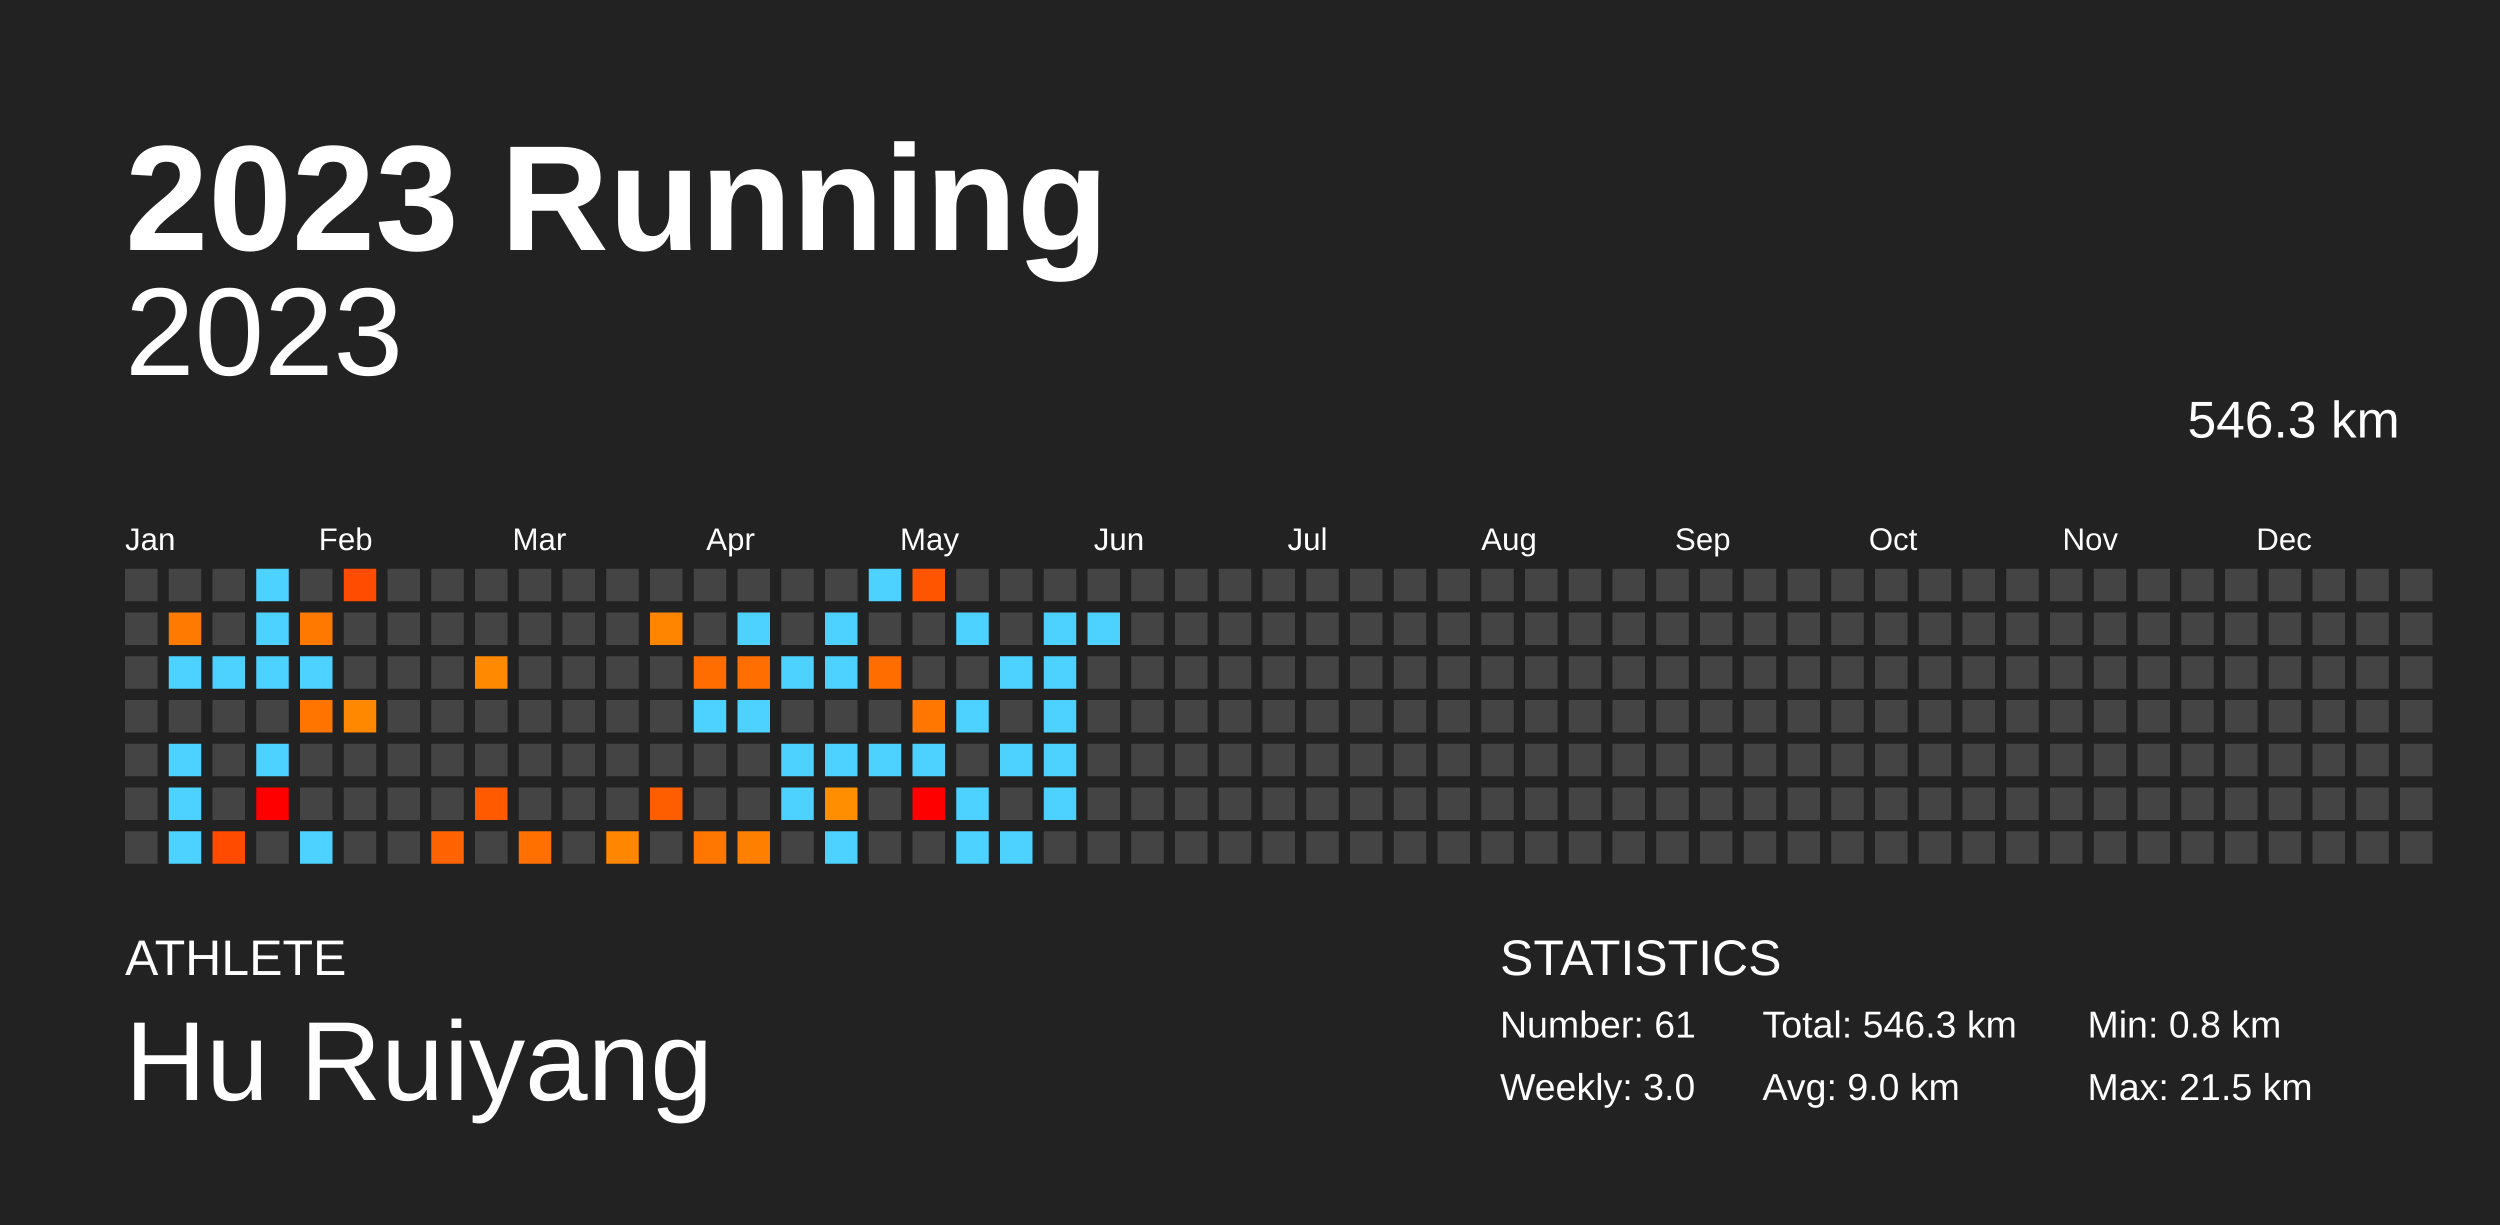
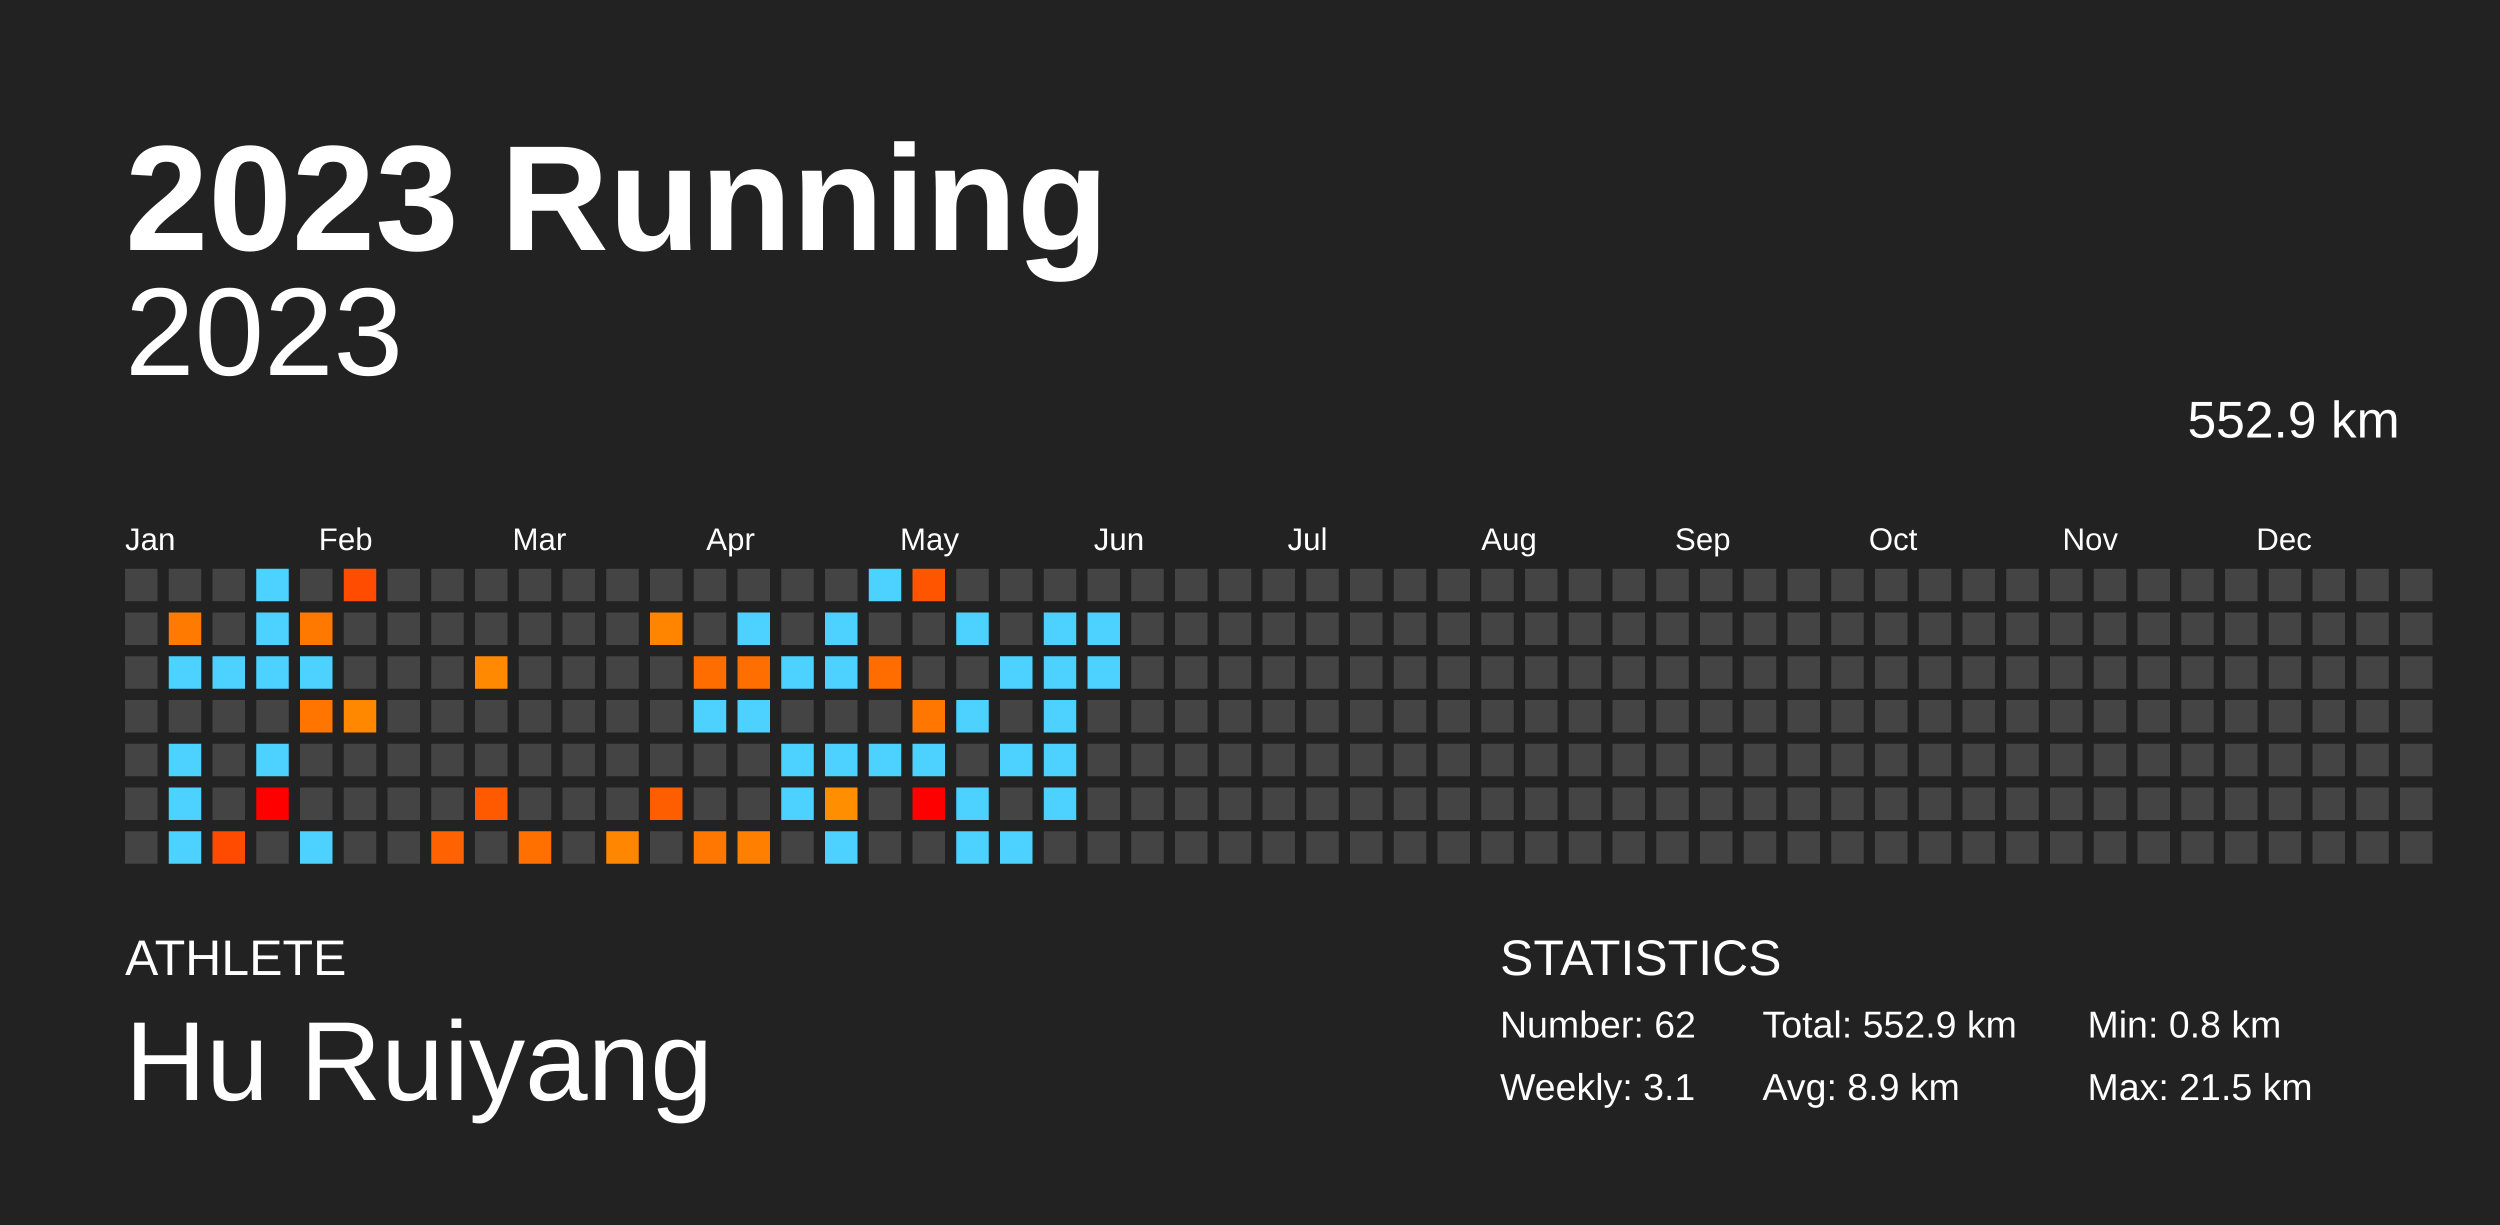
<svg xmlns="http://www.w3.org/2000/svg" baseProfile="full" height="98mm" version="1.1" viewBox="0,0,200,98" width="200mm">
  <defs />
  <rect fill="#222222" height="98" width="200" x="0" y="0" />
  <text fill="#FFFFFF" style="font-size:12px; font-family:Arial; font-weight:bold;" x="10" y="20">2023 Running</text>
  <text fill="#FFFFFF" style="font-size:4px; font-family:Arial" x="10" y="78">ATHLETE</text>
  <text fill="#FFFFFF" style="font-size:9px; font-family:Arial" x="10" y="88">Hu Ruiyang</text>
  <text fill="#FFFFFF" style="font-size:4px; font-family:Arial" x="120" y="78">STATISTICS</text>
-   <text fill="#FFFFFF" style="font-size:3px; font-family:Arial" x="120" y="83">Number: 61</text>
-   <text fill="#FFFFFF" style="font-size:3px; font-family:Arial" x="120" y="88">Weekly: 3.0</text>
-   <text fill="#FFFFFF" style="font-size:3px; font-family:Arial" x="141" y="83">Total: 546.3 km</text>
-   <text fill="#FFFFFF" style="font-size:3px; font-family:Arial" x="141" y="88">Avg: 9.0 km</text>
+   <text fill="#FFFFFF" style="font-size:3px; font-family:Arial" x="120" y="83">Number: 62</text>
+   <text fill="#FFFFFF" style="font-size:3px; font-family:Arial" x="120" y="88">Weekly: 3.1</text>
+   <text fill="#FFFFFF" style="font-size:3px; font-family:Arial" x="141" y="83">Total: 552.9 km</text>
+   <text fill="#FFFFFF" style="font-size:3px; font-family:Arial" x="141" y="88">Avg: 8.9 km</text>
  <text fill="#FFFFFF" style="font-size:3px; font-family:Arial" x="167" y="83">Min: 0.8 km</text>
  <text fill="#FFFFFF" style="font-size:3px; font-family:Arial" x="167" y="88">Max: 21.5 km</text>
  <text alignment-baseline="hanging" fill="#FFFFFF" style="font-size:10.0px; font-family:Arial;" x="10" y="30">2023</text>
-   <text alignment-baseline="hanging" fill="#FFFFFF" style="font-size:4.125px; font-family:Arial;" x="175" y="35">546.3 km</text>
+   <text alignment-baseline="hanging" fill="#FFFFFF" style="font-size:4.125px; font-family:Arial;" x="175" y="35">552.9 km</text>
  <text fill="#FFFFFF" style="font-size:2.5px; font-family:Arial" x="10.0" y="44">Jan</text>
  <text fill="#FFFFFF" style="font-size:2.5px; font-family:Arial" x="25.5" y="44">Feb</text>
  <text fill="#FFFFFF" style="font-size:2.5px; font-family:Arial" x="41.0" y="44">Mar</text>
  <text fill="#FFFFFF" style="font-size:2.5px; font-family:Arial" x="56.5" y="44">Apr</text>
  <text fill="#FFFFFF" style="font-size:2.5px; font-family:Arial" x="72.0" y="44">May</text>
  <text fill="#FFFFFF" style="font-size:2.5px; font-family:Arial" x="87.5" y="44">Jun</text>
  <text fill="#FFFFFF" style="font-size:2.5px; font-family:Arial" x="103.0" y="44">Jul</text>
  <text fill="#FFFFFF" style="font-size:2.5px; font-family:Arial" x="118.5" y="44">Aug</text>
  <text fill="#FFFFFF" style="font-size:2.5px; font-family:Arial" x="134.0" y="44">Sep</text>
  <text fill="#FFFFFF" style="font-size:2.5px; font-family:Arial" x="149.5" y="44">Oct</text>
  <text fill="#FFFFFF" style="font-size:2.5px; font-family:Arial" x="165.0" y="44">Nov</text>
  <text fill="#FFFFFF" style="font-size:2.5px; font-family:Arial" x="180.5" y="44">Dec</text>
  <rect fill="#444444" height="2.6" width="2.6" x="10.0" y="45.5" />
  <rect fill="#444444" height="2.6" width="2.6" x="10.0" y="49.0" />
  <rect fill="#444444" height="2.6" width="2.6" x="10.0" y="52.5" />
  <rect fill="#444444" height="2.6" width="2.6" x="10.0" y="56.0" />
  <rect fill="#444444" height="2.6" width="2.6" x="10.0" y="59.5" />
  <rect fill="#444444" height="2.6" width="2.6" x="10.0" y="63.0" />
  <rect fill="#444444" height="2.6" width="2.6" x="10.0" y="66.5" />
  <rect fill="#444444" height="2.6" width="2.6" x="13.5" y="45.5" />
  <rect fill="#ff7a00" height="2.6" width="2.6" x="13.5" y="49.0" />
  <rect fill="#4dd2ff" height="2.6" width="2.6" x="13.5" y="52.5" />
  <rect fill="#444444" height="2.6" width="2.6" x="13.5" y="56.0" />
  <rect fill="#4dd2ff" height="2.6" width="2.6" x="13.5" y="59.5" />
  <rect fill="#4dd2ff" height="2.6" width="2.6" x="13.5" y="63.0" />
  <rect fill="#4dd2ff" height="2.6" width="2.6" x="13.5" y="66.5" />
  <rect fill="#444444" height="2.6" width="2.6" x="17.0" y="45.5" />
  <rect fill="#444444" height="2.6" width="2.6" x="17.0" y="49.0" />
  <rect fill="#4dd2ff" height="2.6" width="2.6" x="17.0" y="52.5" />
  <rect fill="#444444" height="2.6" width="2.6" x="17.0" y="56.0" />
  <rect fill="#444444" height="2.6" width="2.6" x="17.0" y="59.5" />
  <rect fill="#444444" height="2.6" width="2.6" x="17.0" y="63.0" />
  <rect fill="#ff4b00" height="2.6" width="2.6" x="17.0" y="66.5" />
  <rect fill="#4dd2ff" height="2.6" width="2.6" x="20.5" y="45.5" />
  <rect fill="#4dd2ff" height="2.6" width="2.6" x="20.5" y="49.0" />
  <rect fill="#4dd2ff" height="2.6" width="2.6" x="20.5" y="52.5" />
  <rect fill="#444444" height="2.6" width="2.6" x="20.5" y="56.0" />
  <rect fill="#4dd2ff" height="2.6" width="2.6" x="20.5" y="59.5" />
  <rect fill="red" height="2.6" width="2.6" x="20.5" y="63.0" />
  <rect fill="#444444" height="2.6" width="2.6" x="20.5" y="66.5" />
  <rect fill="#444444" height="2.6" width="2.6" x="24.0" y="45.5" />
  <rect fill="#ff7900" height="2.6" width="2.6" x="24.0" y="49.0" />
  <rect fill="#4dd2ff" height="2.6" width="2.6" x="24.0" y="52.5" />
  <rect fill="#ff7500" height="2.6" width="2.6" x="24.0" y="56.0" />
  <rect fill="#444444" height="2.6" width="2.6" x="24.0" y="59.5" />
  <rect fill="#444444" height="2.6" width="2.6" x="24.0" y="63.0" />
  <rect fill="#4dd2ff" height="2.6" width="2.6" x="24.0" y="66.5" />
  <rect fill="#ff4c00" height="2.6" width="2.6" x="27.5" y="45.5" />
  <rect fill="#444444" height="2.6" width="2.6" x="27.5" y="49.0" />
  <rect fill="#444444" height="2.6" width="2.6" x="27.5" y="52.5" />
  <rect fill="#ff8800" height="2.6" width="2.6" x="27.5" y="56.0" />
  <rect fill="#444444" height="2.6" width="2.6" x="27.5" y="59.5" />
  <rect fill="#444444" height="2.6" width="2.6" x="27.5" y="63.0" />
  <rect fill="#444444" height="2.6" width="2.6" x="27.5" y="66.5" />
  <rect fill="#444444" height="2.6" width="2.6" x="31.0" y="45.5" />
  <rect fill="#444444" height="2.6" width="2.6" x="31.0" y="49.0" />
  <rect fill="#444444" height="2.6" width="2.6" x="31.0" y="52.5" />
  <rect fill="#444444" height="2.6" width="2.6" x="31.0" y="56.0" />
  <rect fill="#444444" height="2.6" width="2.6" x="31.0" y="59.5" />
  <rect fill="#444444" height="2.6" width="2.6" x="31.0" y="63.0" />
  <rect fill="#444444" height="2.6" width="2.6" x="31.0" y="66.5" />
  <rect fill="#444444" height="2.6" width="2.6" x="34.5" y="45.5" />
  <rect fill="#444444" height="2.6" width="2.6" x="34.5" y="49.0" />
  <rect fill="#444444" height="2.6" width="2.6" x="34.5" y="52.5" />
  <rect fill="#444444" height="2.6" width="2.6" x="34.5" y="56.0" />
  <rect fill="#444444" height="2.6" width="2.6" x="34.5" y="59.5" />
  <rect fill="#444444" height="2.6" width="2.6" x="34.5" y="63.0" />
  <rect fill="#ff6200" height="2.6" width="2.6" x="34.5" y="66.5" />
  <rect fill="#444444" height="2.6" width="2.6" x="38.0" y="45.5" />
  <rect fill="#444444" height="2.6" width="2.6" x="38.0" y="49.0" />
  <rect fill="#ff8900" height="2.6" width="2.6" x="38.0" y="52.5" />
  <rect fill="#444444" height="2.6" width="2.6" x="38.0" y="56.0" />
  <rect fill="#444444" height="2.6" width="2.6" x="38.0" y="59.5" />
  <rect fill="#ff5a00" height="2.6" width="2.6" x="38.0" y="63.0" />
  <rect fill="#444444" height="2.6" width="2.6" x="38.0" y="66.5" />
  <rect fill="#444444" height="2.6" width="2.6" x="41.5" y="45.5" />
  <rect fill="#444444" height="2.6" width="2.6" x="41.5" y="49.0" />
  <rect fill="#444444" height="2.6" width="2.6" x="41.5" y="52.5" />
  <rect fill="#444444" height="2.6" width="2.6" x="41.5" y="56.0" />
  <rect fill="#444444" height="2.6" width="2.6" x="41.5" y="59.5" />
  <rect fill="#444444" height="2.6" width="2.6" x="41.5" y="63.0" />
  <rect fill="#ff7000" height="2.6" width="2.6" x="41.5" y="66.5" />
  <rect fill="#444444" height="2.6" width="2.6" x="45.0" y="45.5" />
  <rect fill="#444444" height="2.6" width="2.6" x="45.0" y="49.0" />
  <rect fill="#444444" height="2.6" width="2.6" x="45.0" y="52.5" />
  <rect fill="#444444" height="2.6" width="2.6" x="45.0" y="56.0" />
  <rect fill="#444444" height="2.6" width="2.6" x="45.0" y="59.5" />
  <rect fill="#444444" height="2.6" width="2.6" x="45.0" y="63.0" />
  <rect fill="#444444" height="2.6" width="2.6" x="45.0" y="66.5" />
  <rect fill="#444444" height="2.6" width="2.6" x="48.5" y="45.5" />
  <rect fill="#444444" height="2.6" width="2.6" x="48.5" y="49.0" />
  <rect fill="#444444" height="2.6" width="2.6" x="48.5" y="52.5" />
  <rect fill="#444444" height="2.6" width="2.6" x="48.5" y="56.0" />
  <rect fill="#444444" height="2.6" width="2.6" x="48.5" y="59.5" />
  <rect fill="#444444" height="2.6" width="2.6" x="48.5" y="63.0" />
  <rect fill="#ff8600" height="2.6" width="2.6" x="48.5" y="66.5" />
  <rect fill="#444444" height="2.6" width="2.6" x="52.0" y="45.5" />
  <rect fill="#ff8400" height="2.6" width="2.6" x="52.0" y="49.0" />
  <rect fill="#444444" height="2.6" width="2.6" x="52.0" y="52.5" />
  <rect fill="#444444" height="2.6" width="2.6" x="52.0" y="56.0" />
  <rect fill="#444444" height="2.6" width="2.6" x="52.0" y="59.5" />
  <rect fill="#ff5e00" height="2.6" width="2.6" x="52.0" y="63.0" />
  <rect fill="#444444" height="2.6" width="2.6" x="52.0" y="66.5" />
  <rect fill="#444444" height="2.6" width="2.6" x="55.5" y="45.5" />
  <rect fill="#444444" height="2.6" width="2.6" x="55.5" y="49.0" />
  <rect fill="#ff6d00" height="2.6" width="2.6" x="55.5" y="52.5" />
  <rect fill="#4dd2ff" height="2.6" width="2.6" x="55.5" y="56.0" />
  <rect fill="#444444" height="2.6" width="2.6" x="55.5" y="59.5" />
  <rect fill="#444444" height="2.6" width="2.6" x="55.5" y="63.0" />
  <rect fill="#ff7600" height="2.6" width="2.6" x="55.5" y="66.5" />
  <rect fill="#444444" height="2.6" width="2.6" x="59.0" y="45.5" />
  <rect fill="#4dd2ff" height="2.6" width="2.6" x="59.0" y="49.0" />
  <rect fill="#ff6e00" height="2.6" width="2.6" x="59.0" y="52.5" />
  <rect fill="#4dd2ff" height="2.6" width="2.6" x="59.0" y="56.0" />
  <rect fill="#444444" height="2.6" width="2.6" x="59.0" y="59.5" />
  <rect fill="#444444" height="2.6" width="2.6" x="59.0" y="63.0" />
  <rect fill="#ff7f00" height="2.6" width="2.6" x="59.0" y="66.5" />
  <rect fill="#444444" height="2.6" width="2.6" x="62.5" y="45.5" />
  <rect fill="#444444" height="2.6" width="2.6" x="62.5" y="49.0" />
  <rect fill="#4dd2ff" height="2.6" width="2.6" x="62.5" y="52.5" />
  <rect fill="#444444" height="2.6" width="2.6" x="62.5" y="56.0" />
  <rect fill="#4dd2ff" height="2.6" width="2.6" x="62.5" y="59.5" />
  <rect fill="#4dd2ff" height="2.6" width="2.6" x="62.5" y="63.0" />
  <rect fill="#444444" height="2.6" width="2.6" x="62.5" y="66.5" />
  <rect fill="#444444" height="2.6" width="2.6" x="66.0" y="45.5" />
  <rect fill="#4dd2ff" height="2.6" width="2.6" x="66.0" y="49.0" />
  <rect fill="#4dd2ff" height="2.6" width="2.6" x="66.0" y="52.5" />
  <rect fill="#444444" height="2.6" width="2.6" x="66.0" y="56.0" />
  <rect fill="#4dd2ff" height="2.6" width="2.6" x="66.0" y="59.5" />
  <rect fill="#ff8e00" height="2.6" width="2.6" x="66.0" y="63.0" />
  <rect fill="#4dd2ff" height="2.6" width="2.6" x="66.0" y="66.5" />
  <rect fill="#4dd2ff" height="2.6" width="2.6" x="69.5" y="45.5" />
  <rect fill="#444444" height="2.6" width="2.6" x="69.5" y="49.0" />
  <rect fill="#ff6c00" height="2.6" width="2.6" x="69.5" y="52.5" />
  <rect fill="#444444" height="2.6" width="2.6" x="69.5" y="56.0" />
  <rect fill="#4dd2ff" height="2.6" width="2.6" x="69.5" y="59.5" />
  <rect fill="#444444" height="2.6" width="2.6" x="69.5" y="63.0" />
  <rect fill="#444444" height="2.6" width="2.6" x="69.5" y="66.5" />
  <rect fill="#ff5500" height="2.6" width="2.6" x="73.0" y="45.5" />
  <rect fill="#444444" height="2.6" width="2.6" x="73.0" y="49.0" />
  <rect fill="#444444" height="2.6" width="2.6" x="73.0" y="52.5" />
  <rect fill="#ff7600" height="2.6" width="2.6" x="73.0" y="56.0" />
  <rect fill="#4dd2ff" height="2.6" width="2.6" x="73.0" y="59.5" />
  <rect fill="red" height="2.6" width="2.6" x="73.0" y="63.0" />
  <rect fill="#444444" height="2.6" width="2.6" x="73.0" y="66.5" />
  <rect fill="#444444" height="2.6" width="2.6" x="76.5" y="45.5" />
  <rect fill="#4dd2ff" height="2.6" width="2.6" x="76.5" y="49.0" />
  <rect fill="#444444" height="2.6" width="2.6" x="76.5" y="52.5" />
  <rect fill="#4dd2ff" height="2.6" width="2.6" x="76.5" y="56.0" />
  <rect fill="#444444" height="2.6" width="2.6" x="76.5" y="59.5" />
  <rect fill="#4dd2ff" height="2.6" width="2.6" x="76.5" y="63.0" />
  <rect fill="#4dd2ff" height="2.6" width="2.6" x="76.5" y="66.5" />
  <rect fill="#444444" height="2.6" width="2.6" x="80.0" y="45.5" />
  <rect fill="#444444" height="2.6" width="2.6" x="80.0" y="49.0" />
  <rect fill="#4dd2ff" height="2.6" width="2.6" x="80.0" y="52.5" />
  <rect fill="#444444" height="2.6" width="2.6" x="80.0" y="56.0" />
  <rect fill="#4dd2ff" height="2.6" width="2.6" x="80.0" y="59.5" />
  <rect fill="#444444" height="2.6" width="2.6" x="80.0" y="63.0" />
  <rect fill="#4dd2ff" height="2.6" width="2.6" x="80.0" y="66.5" />
  <rect fill="#444444" height="2.6" width="2.6" x="83.5" y="45.5" />
  <rect fill="#4dd2ff" height="2.6" width="2.6" x="83.5" y="49.0" />
  <rect fill="#4dd2ff" height="2.6" width="2.6" x="83.5" y="52.5" />
  <rect fill="#4dd2ff" height="2.6" width="2.6" x="83.5" y="56.0" />
  <rect fill="#4dd2ff" height="2.6" width="2.6" x="83.5" y="59.5" />
  <rect fill="#4dd2ff" height="2.6" width="2.6" x="83.5" y="63.0" />
  <rect fill="#444444" height="2.6" width="2.6" x="83.5" y="66.5" />
  <rect fill="#444444" height="2.6" width="2.6" x="87.0" y="45.5" />
  <rect fill="#4dd2ff" height="2.6" width="2.6" x="87.0" y="49.0" />
-   <rect fill="#444444" height="2.6" width="2.6" x="87.0" y="52.5" />
+   <rect fill="#4dd2ff" height="2.6" width="2.6" x="87.0" y="52.5" />
  <rect fill="#444444" height="2.6" width="2.6" x="87.0" y="56.0" />
  <rect fill="#444444" height="2.6" width="2.6" x="87.0" y="59.5" />
  <rect fill="#444444" height="2.6" width="2.6" x="87.0" y="63.0" />
  <rect fill="#444444" height="2.6" width="2.6" x="87.0" y="66.5" />
  <rect fill="#444444" height="2.6" width="2.6" x="90.5" y="45.5" />
  <rect fill="#444444" height="2.6" width="2.6" x="90.5" y="49.0" />
  <rect fill="#444444" height="2.6" width="2.6" x="90.5" y="52.5" />
  <rect fill="#444444" height="2.6" width="2.6" x="90.5" y="56.0" />
  <rect fill="#444444" height="2.6" width="2.6" x="90.5" y="59.5" />
  <rect fill="#444444" height="2.6" width="2.6" x="90.5" y="63.0" />
  <rect fill="#444444" height="2.6" width="2.6" x="90.5" y="66.5" />
  <rect fill="#444444" height="2.6" width="2.6" x="94.0" y="45.5" />
  <rect fill="#444444" height="2.6" width="2.6" x="94.0" y="49.0" />
  <rect fill="#444444" height="2.6" width="2.6" x="94.0" y="52.5" />
  <rect fill="#444444" height="2.6" width="2.6" x="94.0" y="56.0" />
  <rect fill="#444444" height="2.6" width="2.6" x="94.0" y="59.5" />
  <rect fill="#444444" height="2.6" width="2.6" x="94.0" y="63.0" />
  <rect fill="#444444" height="2.6" width="2.6" x="94.0" y="66.5" />
  <rect fill="#444444" height="2.6" width="2.6" x="97.5" y="45.5" />
  <rect fill="#444444" height="2.6" width="2.6" x="97.5" y="49.0" />
  <rect fill="#444444" height="2.6" width="2.6" x="97.5" y="52.5" />
  <rect fill="#444444" height="2.6" width="2.6" x="97.5" y="56.0" />
  <rect fill="#444444" height="2.6" width="2.6" x="97.5" y="59.5" />
  <rect fill="#444444" height="2.6" width="2.6" x="97.5" y="63.0" />
  <rect fill="#444444" height="2.6" width="2.6" x="97.5" y="66.5" />
  <rect fill="#444444" height="2.6" width="2.6" x="101.0" y="45.5" />
  <rect fill="#444444" height="2.6" width="2.6" x="101.0" y="49.0" />
  <rect fill="#444444" height="2.6" width="2.6" x="101.0" y="52.5" />
  <rect fill="#444444" height="2.6" width="2.6" x="101.0" y="56.0" />
  <rect fill="#444444" height="2.6" width="2.6" x="101.0" y="59.5" />
  <rect fill="#444444" height="2.6" width="2.6" x="101.0" y="63.0" />
  <rect fill="#444444" height="2.6" width="2.6" x="101.0" y="66.5" />
  <rect fill="#444444" height="2.6" width="2.6" x="104.5" y="45.5" />
  <rect fill="#444444" height="2.6" width="2.6" x="104.5" y="49.0" />
  <rect fill="#444444" height="2.6" width="2.6" x="104.5" y="52.5" />
  <rect fill="#444444" height="2.6" width="2.6" x="104.5" y="56.0" />
  <rect fill="#444444" height="2.6" width="2.6" x="104.5" y="59.5" />
  <rect fill="#444444" height="2.6" width="2.6" x="104.5" y="63.0" />
  <rect fill="#444444" height="2.6" width="2.6" x="104.5" y="66.5" />
  <rect fill="#444444" height="2.6" width="2.6" x="108.0" y="45.5" />
  <rect fill="#444444" height="2.6" width="2.6" x="108.0" y="49.0" />
  <rect fill="#444444" height="2.6" width="2.6" x="108.0" y="52.5" />
  <rect fill="#444444" height="2.6" width="2.6" x="108.0" y="56.0" />
  <rect fill="#444444" height="2.6" width="2.6" x="108.0" y="59.5" />
  <rect fill="#444444" height="2.6" width="2.6" x="108.0" y="63.0" />
  <rect fill="#444444" height="2.6" width="2.6" x="108.0" y="66.5" />
  <rect fill="#444444" height="2.6" width="2.6" x="111.5" y="45.5" />
  <rect fill="#444444" height="2.6" width="2.6" x="111.5" y="49.0" />
  <rect fill="#444444" height="2.6" width="2.6" x="111.5" y="52.5" />
  <rect fill="#444444" height="2.6" width="2.6" x="111.5" y="56.0" />
  <rect fill="#444444" height="2.6" width="2.6" x="111.5" y="59.5" />
  <rect fill="#444444" height="2.6" width="2.6" x="111.5" y="63.0" />
  <rect fill="#444444" height="2.6" width="2.6" x="111.5" y="66.5" />
  <rect fill="#444444" height="2.6" width="2.6" x="115.0" y="45.5" />
  <rect fill="#444444" height="2.6" width="2.6" x="115.0" y="49.0" />
  <rect fill="#444444" height="2.6" width="2.6" x="115.0" y="52.5" />
  <rect fill="#444444" height="2.6" width="2.6" x="115.0" y="56.0" />
  <rect fill="#444444" height="2.6" width="2.6" x="115.0" y="59.5" />
  <rect fill="#444444" height="2.6" width="2.6" x="115.0" y="63.0" />
  <rect fill="#444444" height="2.6" width="2.6" x="115.0" y="66.5" />
  <rect fill="#444444" height="2.6" width="2.6" x="118.5" y="45.5" />
  <rect fill="#444444" height="2.6" width="2.6" x="118.5" y="49.0" />
  <rect fill="#444444" height="2.6" width="2.6" x="118.5" y="52.5" />
  <rect fill="#444444" height="2.6" width="2.6" x="118.5" y="56.0" />
  <rect fill="#444444" height="2.6" width="2.6" x="118.5" y="59.5" />
  <rect fill="#444444" height="2.6" width="2.6" x="118.5" y="63.0" />
  <rect fill="#444444" height="2.6" width="2.6" x="118.5" y="66.5" />
  <rect fill="#444444" height="2.6" width="2.6" x="122.0" y="45.5" />
  <rect fill="#444444" height="2.6" width="2.6" x="122.0" y="49.0" />
  <rect fill="#444444" height="2.6" width="2.6" x="122.0" y="52.5" />
  <rect fill="#444444" height="2.6" width="2.6" x="122.0" y="56.0" />
  <rect fill="#444444" height="2.6" width="2.6" x="122.0" y="59.5" />
  <rect fill="#444444" height="2.6" width="2.6" x="122.0" y="63.0" />
  <rect fill="#444444" height="2.6" width="2.6" x="122.0" y="66.5" />
  <rect fill="#444444" height="2.6" width="2.6" x="125.5" y="45.5" />
  <rect fill="#444444" height="2.6" width="2.6" x="125.5" y="49.0" />
  <rect fill="#444444" height="2.6" width="2.6" x="125.5" y="52.5" />
  <rect fill="#444444" height="2.6" width="2.6" x="125.5" y="56.0" />
  <rect fill="#444444" height="2.6" width="2.6" x="125.5" y="59.5" />
  <rect fill="#444444" height="2.6" width="2.6" x="125.5" y="63.0" />
  <rect fill="#444444" height="2.6" width="2.6" x="125.5" y="66.5" />
  <rect fill="#444444" height="2.6" width="2.6" x="129.0" y="45.5" />
  <rect fill="#444444" height="2.6" width="2.6" x="129.0" y="49.0" />
  <rect fill="#444444" height="2.6" width="2.6" x="129.0" y="52.5" />
  <rect fill="#444444" height="2.6" width="2.6" x="129.0" y="56.0" />
  <rect fill="#444444" height="2.6" width="2.6" x="129.0" y="59.5" />
  <rect fill="#444444" height="2.6" width="2.6" x="129.0" y="63.0" />
  <rect fill="#444444" height="2.6" width="2.6" x="129.0" y="66.5" />
  <rect fill="#444444" height="2.6" width="2.6" x="132.5" y="45.5" />
  <rect fill="#444444" height="2.6" width="2.6" x="132.5" y="49.0" />
  <rect fill="#444444" height="2.6" width="2.6" x="132.5" y="52.5" />
  <rect fill="#444444" height="2.6" width="2.6" x="132.5" y="56.0" />
  <rect fill="#444444" height="2.6" width="2.6" x="132.5" y="59.5" />
  <rect fill="#444444" height="2.6" width="2.6" x="132.5" y="63.0" />
  <rect fill="#444444" height="2.6" width="2.6" x="132.5" y="66.5" />
  <rect fill="#444444" height="2.6" width="2.6" x="136.0" y="45.5" />
  <rect fill="#444444" height="2.6" width="2.6" x="136.0" y="49.0" />
  <rect fill="#444444" height="2.6" width="2.6" x="136.0" y="52.5" />
  <rect fill="#444444" height="2.6" width="2.6" x="136.0" y="56.0" />
  <rect fill="#444444" height="2.6" width="2.6" x="136.0" y="59.5" />
  <rect fill="#444444" height="2.6" width="2.6" x="136.0" y="63.0" />
  <rect fill="#444444" height="2.6" width="2.6" x="136.0" y="66.5" />
  <rect fill="#444444" height="2.6" width="2.6" x="139.5" y="45.5" />
  <rect fill="#444444" height="2.6" width="2.6" x="139.5" y="49.0" />
  <rect fill="#444444" height="2.6" width="2.6" x="139.5" y="52.5" />
  <rect fill="#444444" height="2.6" width="2.6" x="139.5" y="56.0" />
  <rect fill="#444444" height="2.6" width="2.6" x="139.5" y="59.5" />
  <rect fill="#444444" height="2.6" width="2.6" x="139.5" y="63.0" />
  <rect fill="#444444" height="2.6" width="2.6" x="139.5" y="66.5" />
  <rect fill="#444444" height="2.6" width="2.6" x="143.0" y="45.5" />
  <rect fill="#444444" height="2.6" width="2.6" x="143.0" y="49.0" />
  <rect fill="#444444" height="2.6" width="2.6" x="143.0" y="52.5" />
  <rect fill="#444444" height="2.6" width="2.6" x="143.0" y="56.0" />
  <rect fill="#444444" height="2.6" width="2.6" x="143.0" y="59.5" />
  <rect fill="#444444" height="2.6" width="2.6" x="143.0" y="63.0" />
  <rect fill="#444444" height="2.6" width="2.6" x="143.0" y="66.5" />
  <rect fill="#444444" height="2.6" width="2.6" x="146.5" y="45.5" />
  <rect fill="#444444" height="2.6" width="2.6" x="146.5" y="49.0" />
  <rect fill="#444444" height="2.6" width="2.6" x="146.5" y="52.5" />
  <rect fill="#444444" height="2.6" width="2.6" x="146.5" y="56.0" />
  <rect fill="#444444" height="2.6" width="2.6" x="146.5" y="59.5" />
  <rect fill="#444444" height="2.6" width="2.6" x="146.5" y="63.0" />
  <rect fill="#444444" height="2.6" width="2.6" x="146.5" y="66.5" />
  <rect fill="#444444" height="2.6" width="2.6" x="150.0" y="45.5" />
  <rect fill="#444444" height="2.6" width="2.6" x="150.0" y="49.0" />
  <rect fill="#444444" height="2.6" width="2.6" x="150.0" y="52.5" />
  <rect fill="#444444" height="2.6" width="2.6" x="150.0" y="56.0" />
  <rect fill="#444444" height="2.6" width="2.6" x="150.0" y="59.5" />
  <rect fill="#444444" height="2.6" width="2.6" x="150.0" y="63.0" />
  <rect fill="#444444" height="2.6" width="2.6" x="150.0" y="66.5" />
  <rect fill="#444444" height="2.6" width="2.6" x="153.5" y="45.5" />
  <rect fill="#444444" height="2.6" width="2.6" x="153.5" y="49.0" />
  <rect fill="#444444" height="2.6" width="2.6" x="153.5" y="52.5" />
  <rect fill="#444444" height="2.6" width="2.6" x="153.5" y="56.0" />
  <rect fill="#444444" height="2.6" width="2.6" x="153.5" y="59.5" />
  <rect fill="#444444" height="2.6" width="2.6" x="153.5" y="63.0" />
  <rect fill="#444444" height="2.6" width="2.6" x="153.5" y="66.5" />
  <rect fill="#444444" height="2.6" width="2.6" x="157.0" y="45.5" />
  <rect fill="#444444" height="2.6" width="2.6" x="157.0" y="49.0" />
  <rect fill="#444444" height="2.6" width="2.6" x="157.0" y="52.5" />
  <rect fill="#444444" height="2.6" width="2.6" x="157.0" y="56.0" />
  <rect fill="#444444" height="2.6" width="2.6" x="157.0" y="59.5" />
  <rect fill="#444444" height="2.6" width="2.6" x="157.0" y="63.0" />
  <rect fill="#444444" height="2.6" width="2.6" x="157.0" y="66.5" />
  <rect fill="#444444" height="2.6" width="2.6" x="160.5" y="45.5" />
  <rect fill="#444444" height="2.6" width="2.6" x="160.5" y="49.0" />
  <rect fill="#444444" height="2.6" width="2.6" x="160.5" y="52.5" />
  <rect fill="#444444" height="2.6" width="2.6" x="160.5" y="56.0" />
  <rect fill="#444444" height="2.6" width="2.6" x="160.5" y="59.5" />
  <rect fill="#444444" height="2.6" width="2.6" x="160.5" y="63.0" />
  <rect fill="#444444" height="2.6" width="2.6" x="160.5" y="66.5" />
  <rect fill="#444444" height="2.6" width="2.6" x="164.0" y="45.5" />
  <rect fill="#444444" height="2.6" width="2.6" x="164.0" y="49.0" />
  <rect fill="#444444" height="2.6" width="2.6" x="164.0" y="52.5" />
  <rect fill="#444444" height="2.6" width="2.6" x="164.0" y="56.0" />
  <rect fill="#444444" height="2.6" width="2.6" x="164.0" y="59.5" />
  <rect fill="#444444" height="2.6" width="2.6" x="164.0" y="63.0" />
  <rect fill="#444444" height="2.6" width="2.6" x="164.0" y="66.5" />
  <rect fill="#444444" height="2.6" width="2.6" x="167.5" y="45.5" />
  <rect fill="#444444" height="2.6" width="2.6" x="167.5" y="49.0" />
  <rect fill="#444444" height="2.6" width="2.6" x="167.5" y="52.5" />
  <rect fill="#444444" height="2.6" width="2.6" x="167.5" y="56.0" />
  <rect fill="#444444" height="2.6" width="2.6" x="167.5" y="59.5" />
  <rect fill="#444444" height="2.6" width="2.6" x="167.5" y="63.0" />
  <rect fill="#444444" height="2.6" width="2.6" x="167.5" y="66.5" />
  <rect fill="#444444" height="2.6" width="2.6" x="171.0" y="45.5" />
  <rect fill="#444444" height="2.6" width="2.6" x="171.0" y="49.0" />
  <rect fill="#444444" height="2.6" width="2.6" x="171.0" y="52.5" />
  <rect fill="#444444" height="2.6" width="2.6" x="171.0" y="56.0" />
  <rect fill="#444444" height="2.6" width="2.6" x="171.0" y="59.5" />
  <rect fill="#444444" height="2.6" width="2.6" x="171.0" y="63.0" />
  <rect fill="#444444" height="2.6" width="2.6" x="171.0" y="66.5" />
  <rect fill="#444444" height="2.6" width="2.6" x="174.5" y="45.5" />
  <rect fill="#444444" height="2.6" width="2.6" x="174.5" y="49.0" />
  <rect fill="#444444" height="2.6" width="2.6" x="174.5" y="52.5" />
  <rect fill="#444444" height="2.6" width="2.6" x="174.5" y="56.0" />
  <rect fill="#444444" height="2.6" width="2.6" x="174.5" y="59.5" />
  <rect fill="#444444" height="2.6" width="2.6" x="174.5" y="63.0" />
  <rect fill="#444444" height="2.6" width="2.6" x="174.5" y="66.5" />
  <rect fill="#444444" height="2.6" width="2.6" x="178.0" y="45.5" />
  <rect fill="#444444" height="2.6" width="2.6" x="178.0" y="49.0" />
  <rect fill="#444444" height="2.6" width="2.6" x="178.0" y="52.5" />
  <rect fill="#444444" height="2.6" width="2.6" x="178.0" y="56.0" />
  <rect fill="#444444" height="2.6" width="2.6" x="178.0" y="59.5" />
  <rect fill="#444444" height="2.6" width="2.6" x="178.0" y="63.0" />
  <rect fill="#444444" height="2.6" width="2.6" x="178.0" y="66.5" />
  <rect fill="#444444" height="2.6" width="2.6" x="181.5" y="45.5" />
  <rect fill="#444444" height="2.6" width="2.6" x="181.5" y="49.0" />
  <rect fill="#444444" height="2.6" width="2.6" x="181.5" y="52.5" />
  <rect fill="#444444" height="2.6" width="2.6" x="181.5" y="56.0" />
  <rect fill="#444444" height="2.6" width="2.6" x="181.5" y="59.5" />
  <rect fill="#444444" height="2.6" width="2.6" x="181.5" y="63.0" />
  <rect fill="#444444" height="2.6" width="2.6" x="181.5" y="66.5" />
  <rect fill="#444444" height="2.6" width="2.6" x="185.0" y="45.5" />
  <rect fill="#444444" height="2.6" width="2.6" x="185.0" y="49.0" />
  <rect fill="#444444" height="2.6" width="2.6" x="185.0" y="52.5" />
  <rect fill="#444444" height="2.6" width="2.6" x="185.0" y="56.0" />
  <rect fill="#444444" height="2.6" width="2.6" x="185.0" y="59.5" />
  <rect fill="#444444" height="2.6" width="2.6" x="185.0" y="63.0" />
  <rect fill="#444444" height="2.6" width="2.6" x="185.0" y="66.5" />
  <rect fill="#444444" height="2.6" width="2.6" x="188.5" y="45.5" />
  <rect fill="#444444" height="2.6" width="2.6" x="188.5" y="49.0" />
  <rect fill="#444444" height="2.6" width="2.6" x="188.5" y="52.5" />
  <rect fill="#444444" height="2.6" width="2.6" x="188.5" y="56.0" />
  <rect fill="#444444" height="2.6" width="2.6" x="188.5" y="59.5" />
  <rect fill="#444444" height="2.6" width="2.6" x="188.5" y="63.0" />
  <rect fill="#444444" height="2.6" width="2.6" x="188.5" y="66.5" />
  <rect fill="#444444" height="2.6" width="2.6" x="192.0" y="45.5" />
  <rect fill="#444444" height="2.6" width="2.6" x="192.0" y="49.0" />
  <rect fill="#444444" height="2.6" width="2.6" x="192.0" y="52.5" />
  <rect fill="#444444" height="2.6" width="2.6" x="192.0" y="56.0" />
  <rect fill="#444444" height="2.6" width="2.6" x="192.0" y="59.5" />
  <rect fill="#444444" height="2.6" width="2.6" x="192.0" y="63.0" />
  <rect fill="#444444" height="2.6" width="2.6" x="192.0" y="66.5" />
</svg>
